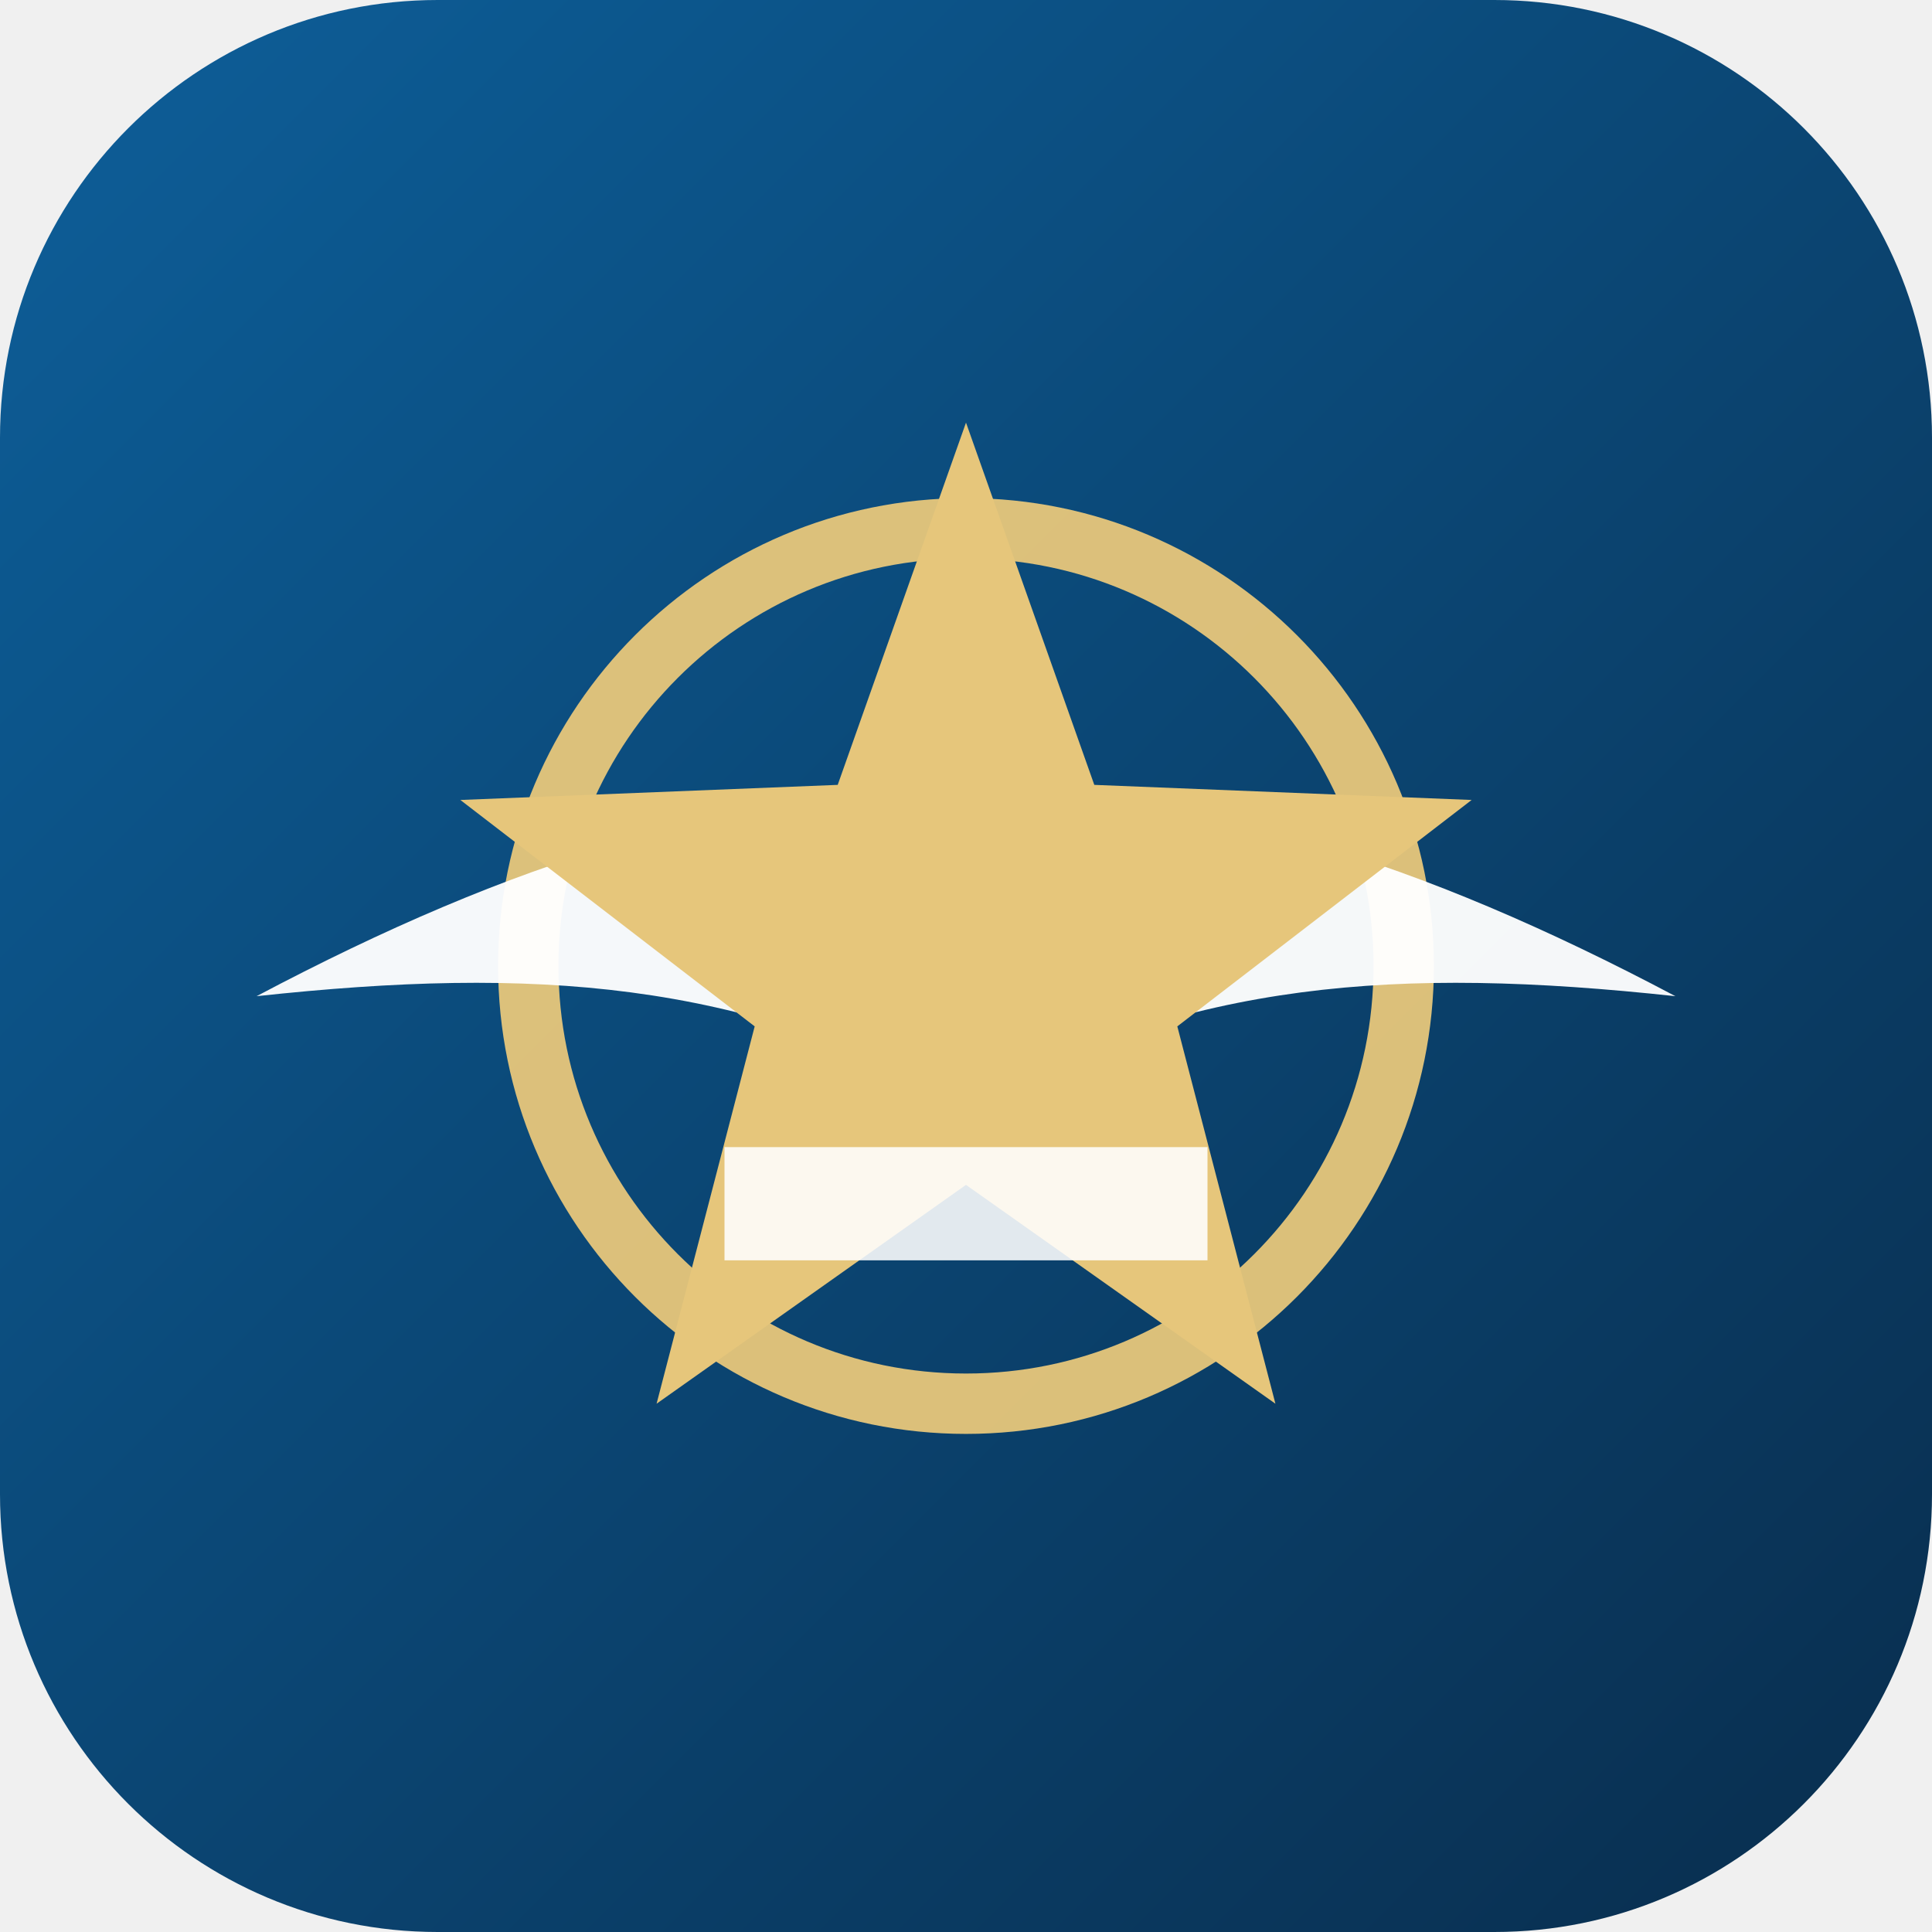
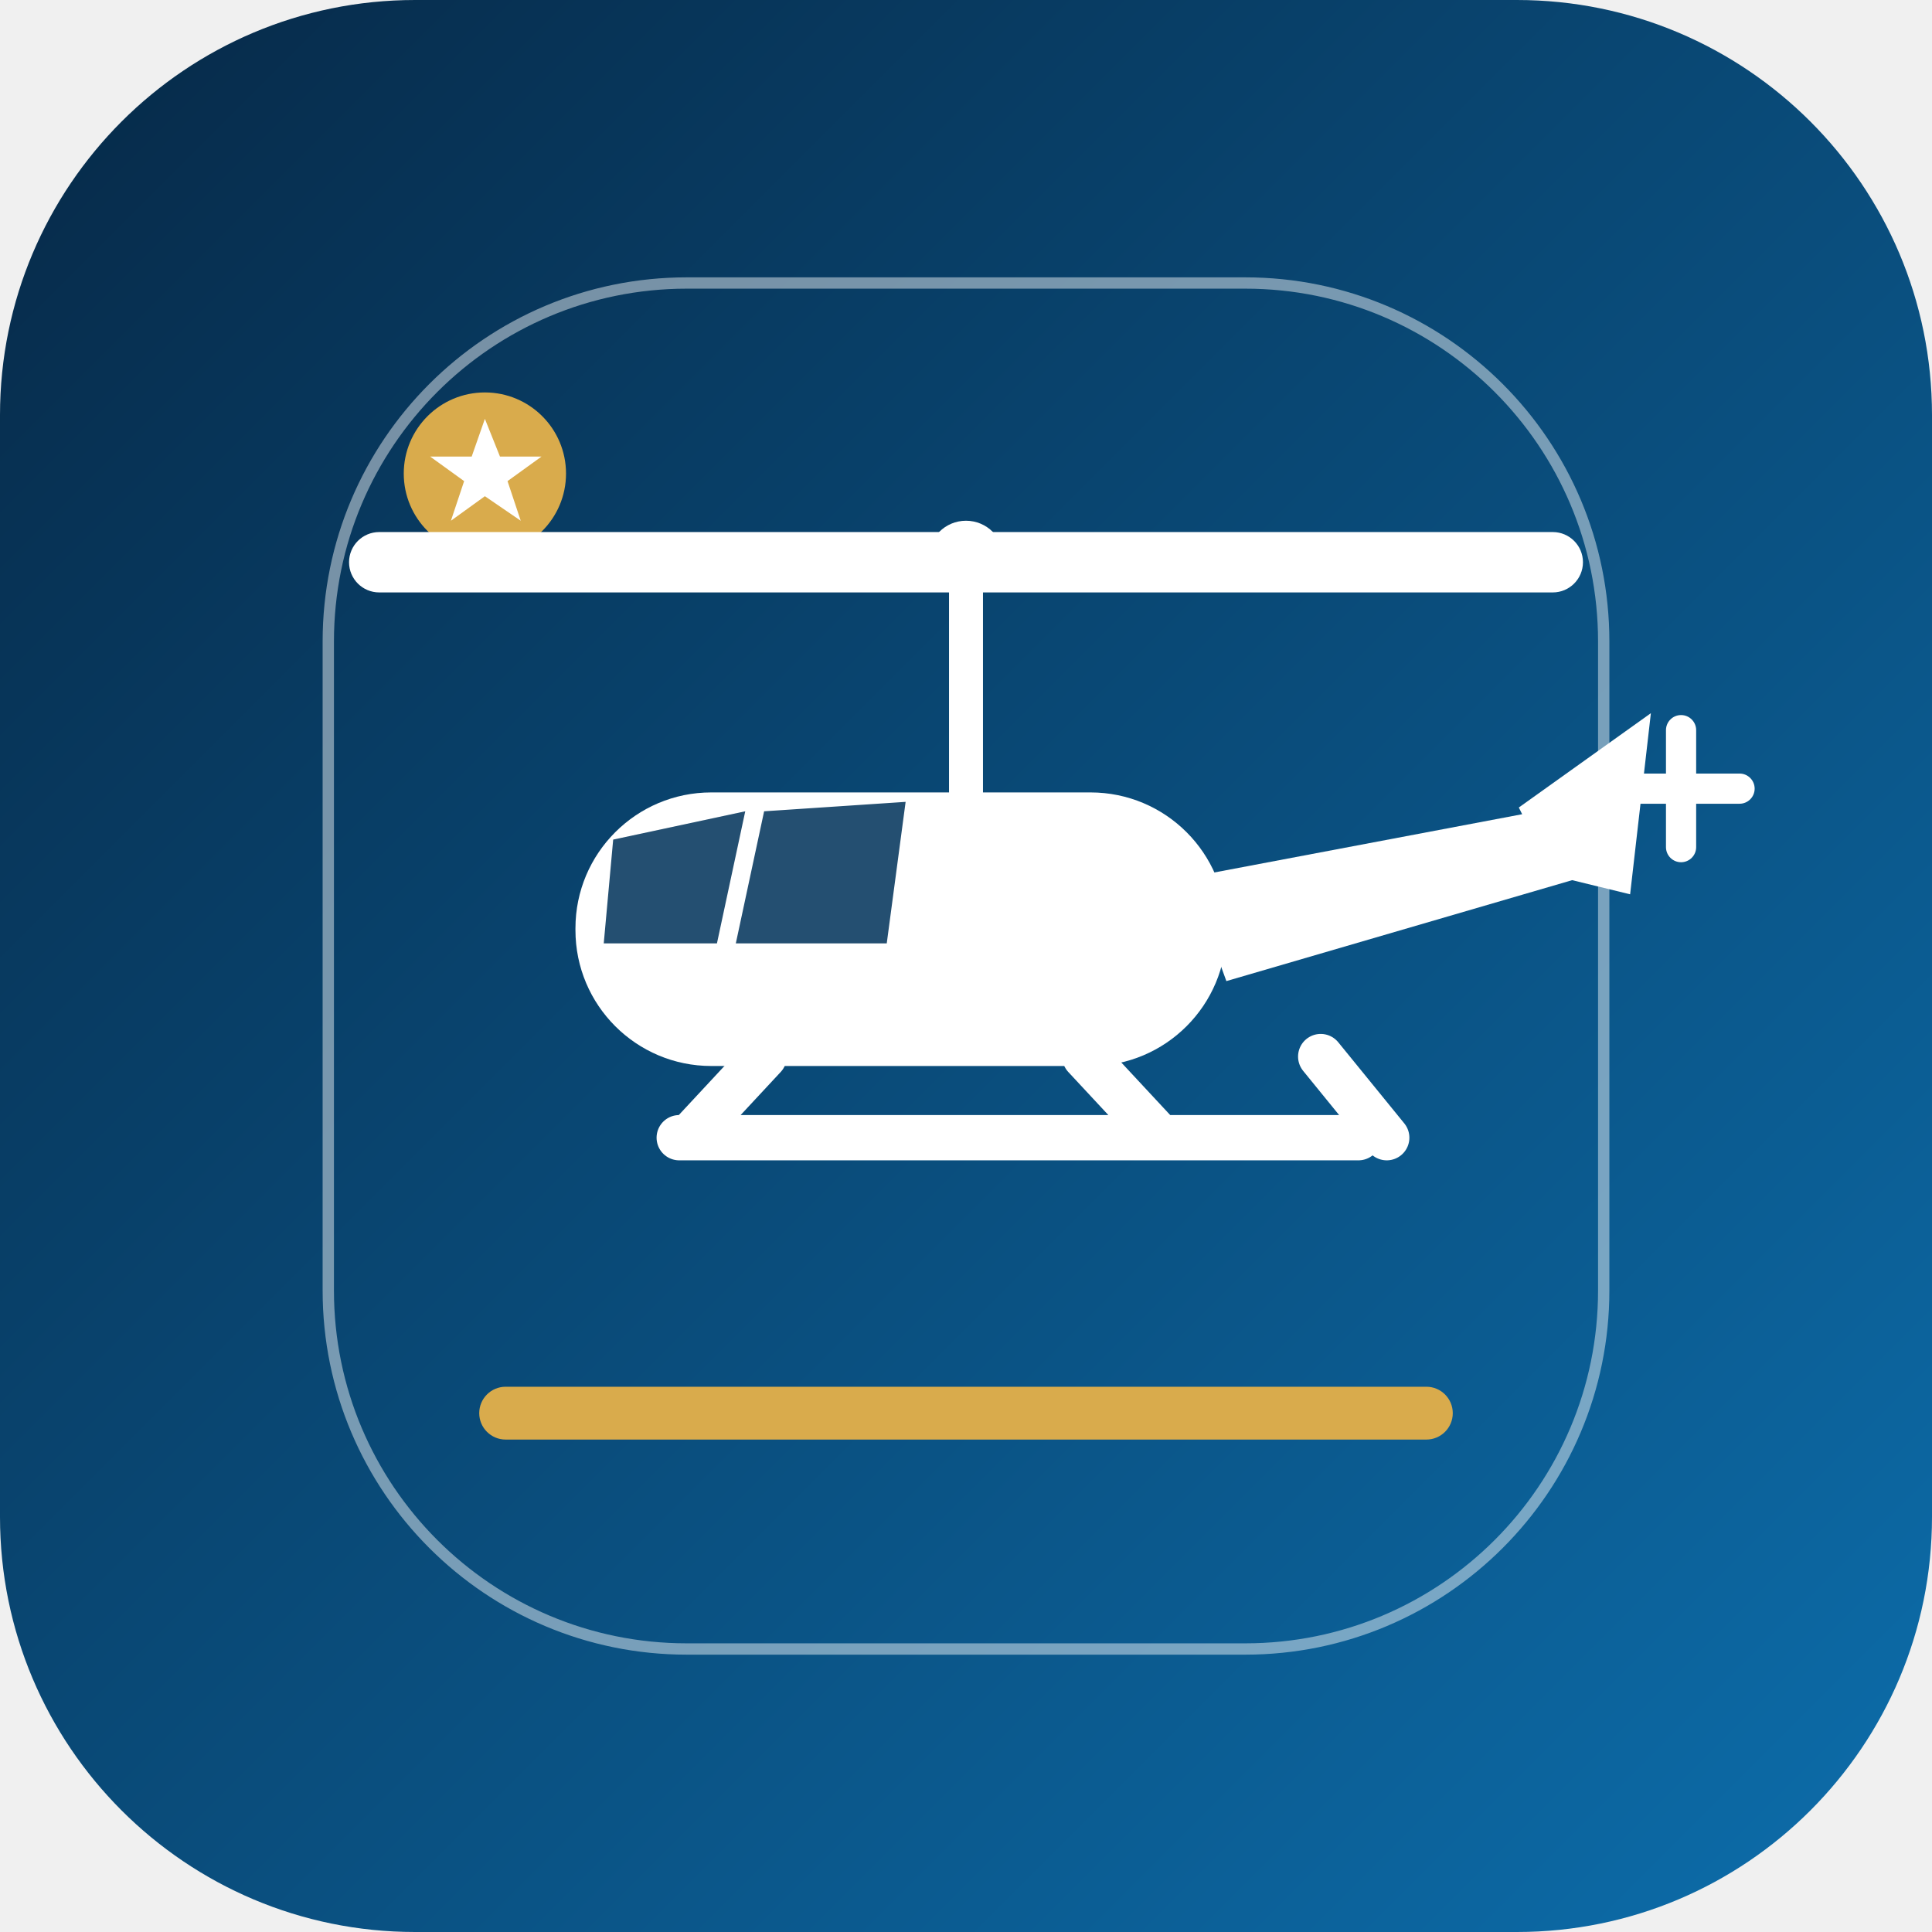
- <svg xmlns="http://www.w3.org/2000/svg" viewBox="0 0 256 256" role="img" aria-label="Tripulante Aviación Policial">
+ <svg xmlns="http://www.w3.org/2000/svg" viewBox="0 0 1024 1024">
  <defs>
-     <linearGradient id="g" x1="0" x2="1" y1="0" y2="1">
-       <stop stop-color="#0d5f9a" />
-       <stop offset="1" stop-color="#092d4d" />
+     <linearGradient id="g" x1="0" y1="0" x2="1" y2="1">
+       <stop stop-color="#062846" />
+       <stop offset="1" stop-color="#0d6eac" />
    </linearGradient>
  </defs>
-   <rect width="256" height="256" rx="58" fill="url(#g)" />
-   <circle cx="128" cy="128" r="58" fill="none" stroke="#e6c67b" stroke-width="8" opacity=".95" />
-   <path d="M34 132c34-18 63-27 94-27s60 9 94 27c-37-4-64-2-94 14-30-16-57-18-94-14Z" fill="#fff" opacity=".96" />
-   <path d="M128 56l17 48 50 2-39 30 13 50-41-29-41 29 13-50-39-30 50-2 17-48Z" fill="#e6c67b" />
-   <path d="M96 152h64v15H96z" fill="#fff" opacity=".88" />
+   <rect width="1024" height="1024" rx="220" fill="url(#g)" />
+   <rect x="174" y="150" width="676" height="724" rx="190" fill="none" stroke="#fff" stroke-opacity=".45" stroke-width="6" />
+   <rect x="254" y="735" width="516" height="28" rx="14" fill="#d9ab4c" />
+   <circle cx="257" cy="251" r="43" fill="#d9ab4c" />
+   <path d="M257 222l8 20h22l-18 13 7 21-19-13-18 13 7-21-18-13h22z" fill="#fff" />
+   <rect x="185" y="282" width="654" height="32" rx="16" fill="#fff" />
+   <circle cx="512" cy="296" r="20" fill="#fff" />
+   <rect x="503" y="306" width="18" height="124" rx="8" fill="#fff" />
+   <rect x="305" y="420" width="345" height="145" rx="72" fill="#fff" />
+   <path d="M325 445l70-15-15 70h-60zM405 430l75-5-10 75h-80z" fill="#07385f" fill-opacity=".88" />
+   <path d="M630 465l185-35 20 36-185 54zM805 428l70-50-11 96-41-10z" fill="#fff" />
+   <rect x="852" y="410" width="78" height="16" rx="8" fill="#fff" />
+   <rect x="883" y="379" width="16" height="78" rx="8" fill="#fff" />
+   <path d="M360 603h360M405 560l-40 43M575 560l40 43M700 560l35 43" stroke="#fff" stroke-width="24" stroke-linecap="round" />
</svg>
